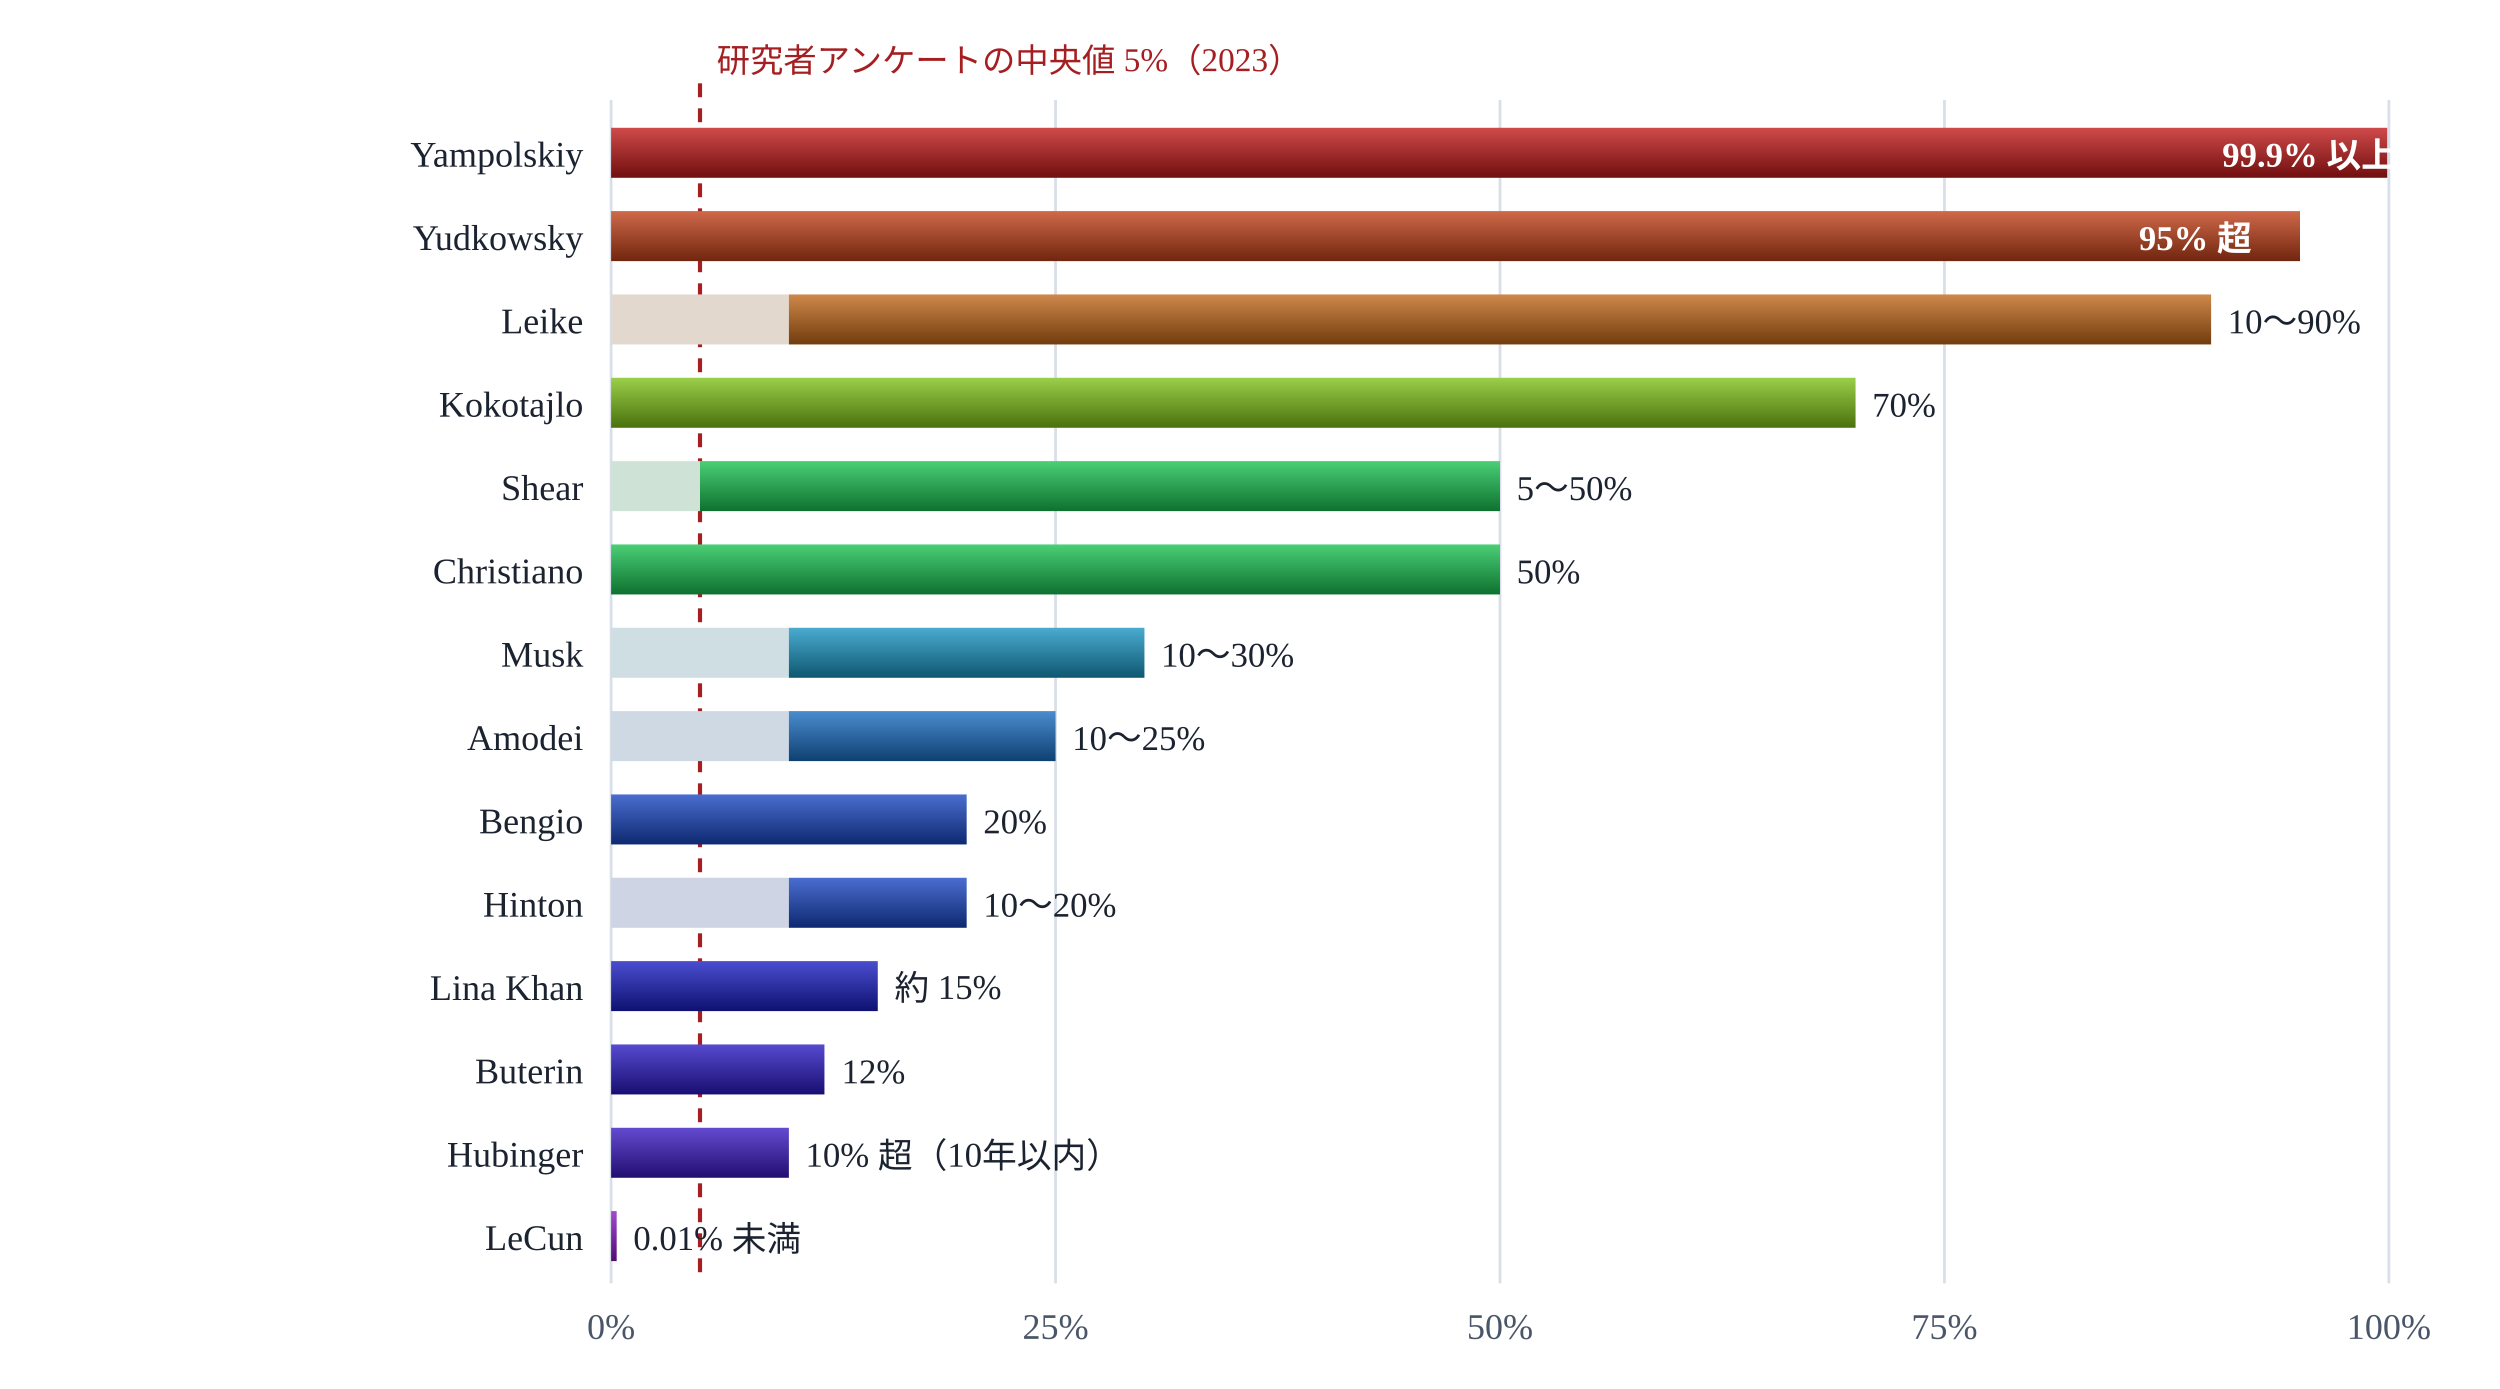
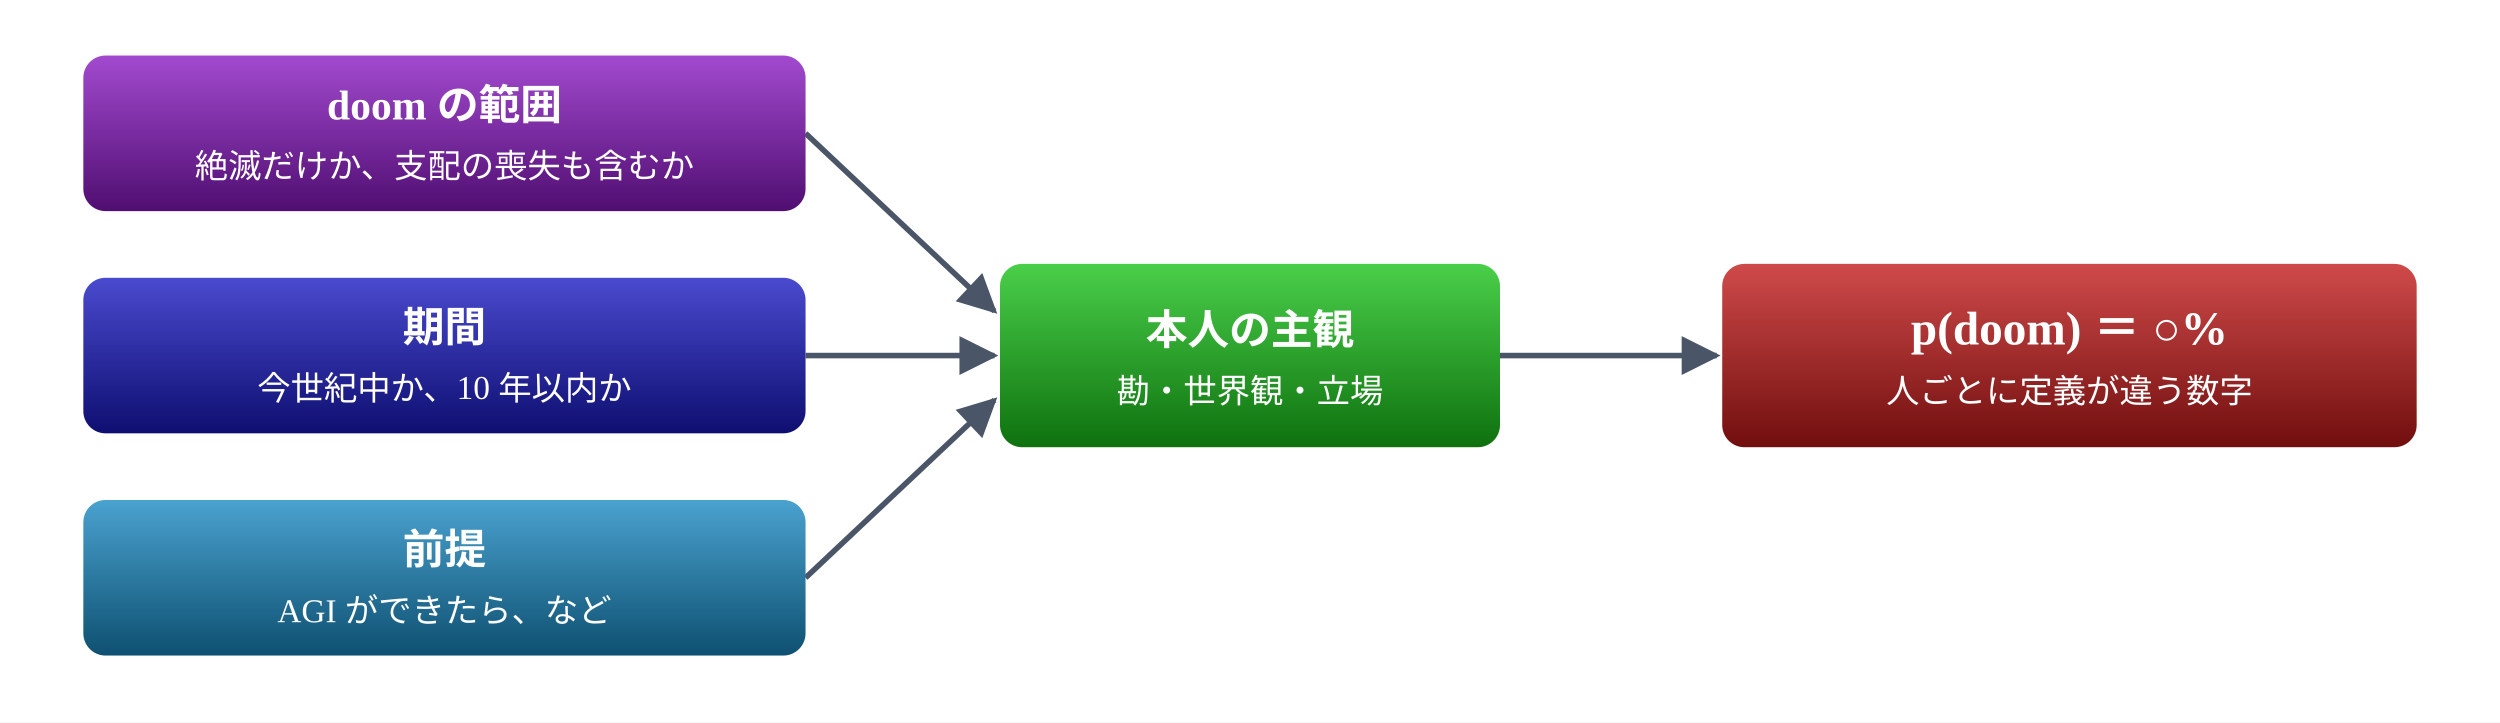
- <svg xmlns="http://www.w3.org/2000/svg" viewBox="0 0 900 500" width="900" height="500" role="img" aria-label="主要人物の p(doom) の棒グラフ">
+ <svg xmlns="http://www.w3.org/2000/svg" viewBox="0 0 900 260" width="900" height="260" role="img" aria-label="p(doom) の値が決まるまで">
  <defs>
    <linearGradient id="i1" x1="0" y1="1" x2="0" y2="0">
+       <stop offset="0" stop-color="hsl(280,78%,25%)" />
+       <stop offset="1" stop-color="hsl(280,58%,55%)" />
+     </linearGradient>
+     <linearGradient id="i2" x1="0" y1="1" x2="0" y2="0">
+       <stop offset="0" stop-color="hsl(240,78%,25%)" />
+       <stop offset="1" stop-color="hsl(240,58%,55%)" />
+     </linearGradient>
+     <linearGradient id="i3" x1="0" y1="1" x2="0" y2="0">
+       <stop offset="0" stop-color="hsl(200,78%,25%)" />
+       <stop offset="1" stop-color="hsl(200,58%,55%)" />
+     </linearGradient>
+     <linearGradient id="i4" x1="0" y1="1" x2="0" y2="0">
+       <stop offset="0" stop-color="hsl(120,78%,25%)" />
+       <stop offset="1" stop-color="hsl(120,58%,55%)" />
+     </linearGradient>
+     <linearGradient id="i5" x1="0" y1="1" x2="0" y2="0">
      <stop offset="0" stop-color="hsl(0,78%,25%)" />
      <stop offset="1" stop-color="hsl(0,58%,55%)" />
    </linearGradient>
-     <linearGradient id="i2" x1="0" y1="1" x2="0" y2="0">
-       <stop offset="0" stop-color="hsl(14,78%,25%)" />
-       <stop offset="1" stop-color="hsl(14,58%,55%)" />
-     </linearGradient>
-     <linearGradient id="i3" x1="0" y1="1" x2="0" y2="0">
-       <stop offset="0" stop-color="hsl(28,78%,25%)" />
-       <stop offset="1" stop-color="hsl(28,58%,55%)" />
-     </linearGradient>
-     <linearGradient id="i4" x1="0" y1="1" x2="0" y2="0">
-       <stop offset="0" stop-color="hsl(84,78%,25%)" />
-       <stop offset="1" stop-color="hsl(84,58%,55%)" />
-     </linearGradient>
-     <linearGradient id="i5" x1="0" y1="1" x2="0" y2="0">
-       <stop offset="0" stop-color="hsl(140,78%,25%)" />
-       <stop offset="1" stop-color="hsl(140,58%,55%)" />
-     </linearGradient>
-     <linearGradient id="i6" x1="0" y1="1" x2="0" y2="0">
-       <stop offset="0" stop-color="hsl(196,78%,25%)" />
-       <stop offset="1" stop-color="hsl(196,58%,55%)" />
-     </linearGradient>
-     <linearGradient id="i7" x1="0" y1="1" x2="0" y2="0">
-       <stop offset="0" stop-color="hsl(210,78%,25%)" />
-       <stop offset="1" stop-color="hsl(210,58%,55%)" />
-     </linearGradient>
-     <linearGradient id="i8" x1="0" y1="1" x2="0" y2="0">
-       <stop offset="0" stop-color="hsl(224,78%,25%)" />
-       <stop offset="1" stop-color="hsl(224,58%,55%)" />
-     </linearGradient>
-     <linearGradient id="i9" x1="0" y1="1" x2="0" y2="0">
-       <stop offset="0" stop-color="hsl(238,78%,25%)" />
-       <stop offset="1" stop-color="hsl(238,58%,55%)" />
-     </linearGradient>
-     <linearGradient id="i10" x1="0" y1="1" x2="0" y2="0">
-       <stop offset="0" stop-color="hsl(246,78%,25%)" />
-       <stop offset="1" stop-color="hsl(246,58%,55%)" />
-     </linearGradient>
-     <linearGradient id="i11" x1="0" y1="1" x2="0" y2="0">
-       <stop offset="0" stop-color="hsl(252,78%,25%)" />
-       <stop offset="1" stop-color="hsl(252,58%,55%)" />
-     </linearGradient>
-     <linearGradient id="i12" x1="0" y1="1" x2="0" y2="0">
-       <stop offset="0" stop-color="hsl(280,78%,25%)" />
-       <stop offset="1" stop-color="hsl(280,58%,55%)" />
-     </linearGradient>
+     <marker id="i6" viewBox="0 0 10 10" refX="9" refY="5" markerWidth="7" markerHeight="7" orient="auto">
+       <path d="M0,0 L10,5 L0,10 z" fill="#4a5568" />
+     </marker>
  </defs>
  <rect width="100%" height="100%" fill="#ffffff" />
-   <rect width="900" height="500" fill="#ffffff" />
-   <g stroke="#d9dfe8" stroke-width="1">
-     <line x1="220" y1="36" x2="220" y2="462" />
-     <line x1="380" y1="36" x2="380" y2="462" />
-     <line x1="540" y1="36" x2="540" y2="462" />
-     <line x1="700" y1="36" x2="700" y2="462" />
-     <line x1="860" y1="36" x2="860" y2="462" />
+   <rect width="900" height="260" fill="#ffffff" />
+   <g stroke="#4a5568" stroke-width="2" marker-end="url(#i6)">
+     <line x1="290" y1="48" x2="358" y2="112" />
+     <line x1="290" y1="128" x2="358" y2="128" />
+     <line x1="290" y1="208" x2="358" y2="144" />
+     <line x1="540" y1="128" x2="618" y2="128" />
  </g>
-   <g font-size="13" fill="#4a5568" text-anchor="middle">
-     <text x="220" y="482">0%</text>
-     <text x="380" y="482">25%</text>
-     <text x="540" y="482">50%</text>
-     <text x="700" y="482">75%</text>
-     <text x="860" y="482">100%</text>
-   </g>
-   <line x1="252" y1="30" x2="252" y2="462" stroke="#a51f22" stroke-width="1.5" stroke-dasharray="5 4" />
-   <text x="258" y="26" font-size="12" fill="#a51f22">研究者アンケートの中央値 5%（2023）</text>
-   <g font-size="13" fill="#1c2330" text-anchor="end">
-     <text x="210" y="60">Yampolskiy</text>
-     <text x="210" y="90">Yudkowsky</text>
-     <text x="210" y="120">Leike</text>
-     <text x="210" y="150">Kokotajlo</text>
-     <text x="210" y="180">Shear</text>
-     <text x="210" y="210">Christiano</text>
-     <text x="210" y="240">Musk</text>
-     <text x="210" y="270">Amodei</text>
-     <text x="210" y="300">Bengio</text>
-     <text x="210" y="330">Hinton</text>
-     <text x="210" y="360">Lina Khan</text>
-     <text x="210" y="390">Buterin</text>
-     <text x="210" y="420">Hubinger</text>
-     <text x="210" y="450">LeCun</text>
-   </g>
-   <rect x="220" y="106" width="64" height="18" fill="hsl(28,28%,85%)" />
-   <rect x="220" y="166" width="32" height="18" fill="hsl(140,28%,85%)" />
-   <rect x="220" y="226" width="64" height="18" fill="hsl(196,28%,85%)" />
-   <rect x="220" y="256" width="64" height="18" fill="hsl(210,28%,85%)" />
-   <rect x="220" y="316" width="64" height="18" fill="hsl(224,28%,85%)" />
-   <rect x="220" y="46" width="639.4" height="18" fill="url(#i1)" />
-   <rect x="220" y="76" width="608" height="18" fill="url(#i2)" />
-   <rect x="284" y="106" width="512" height="18" fill="url(#i3)" />
-   <rect x="220" y="136" width="448" height="18" fill="url(#i4)" />
-   <rect x="252" y="166" width="288" height="18" fill="url(#i5)" />
-   <rect x="220" y="196" width="320" height="18" fill="url(#i5)" />
-   <rect x="284" y="226" width="128" height="18" fill="url(#i6)" />
-   <rect x="284" y="256" width="96" height="18" fill="url(#i7)" />
-   <rect x="220" y="286" width="128" height="18" fill="url(#i8)" />
-   <rect x="284" y="316" width="64" height="18" fill="url(#i8)" />
-   <rect x="220" y="346" width="96" height="18" fill="url(#i9)" />
-   <rect x="220" y="376" width="76.8" height="18" fill="url(#i10)" />
-   <rect x="220" y="406" width="64" height="18" fill="url(#i11)" />
-   <rect x="220" y="436" width="2" height="18" fill="url(#i12)" />
-   <g font-size="12.5" fill="#1c2330">
-     <text x="800" y="60" fill="#ffffff" font-weight="700">99.9% 以上</text>
-     <text x="770" y="90" fill="#ffffff" font-weight="700">95% 超</text>
-     <text x="802" y="120">10〜90%</text>
-     <text x="674" y="150">70%</text>
-     <text x="546" y="180">5〜50%</text>
-     <text x="546" y="210">50%</text>
-     <text x="418" y="240">10〜30%</text>
-     <text x="386" y="270">10〜25%</text>
-     <text x="354" y="300">20%</text>
-     <text x="354" y="330">10〜20%</text>
-     <text x="322" y="360">約 15%</text>
-     <text x="303" y="390">12%</text>
-     <text x="290" y="420">10% 超（10年以内）</text>
-     <text x="228" y="450">0.01% 未満</text>
+   <rect x="30" y="20" width="260" height="56" rx="8" fill="url(#i1)" />
+   <rect x="30" y="100" width="260" height="56" rx="8" fill="url(#i2)" />
+   <rect x="30" y="180" width="260" height="56" rx="8" fill="url(#i3)" />
+   <rect x="360" y="95" width="180" height="66" rx="8" fill="url(#i4)" />
+   <rect x="620" y="95" width="250" height="66" rx="8" fill="url(#i5)" />
+   <g fill="#ffffff" text-anchor="middle">
+     <text x="160" y="43" font-size="15" font-weight="700">doom の範囲</text>
+     <text x="160" y="64" font-size="12">絶滅だけか、支配の喪失も含むか</text>
+     <text x="160" y="123" font-size="15" font-weight="700">期間</text>
+     <text x="160" y="144" font-size="12">今世紀中か、10 年以内か</text>
+     <text x="160" y="203" font-size="15" font-weight="700">前提</text>
+     <text x="160" y="224" font-size="12">AGI ができたら、など</text>
+     <text x="450" y="124" font-size="15" font-weight="700">本人の主観</text>
+     <text x="450" y="145" font-size="12">勘・世界観・立場</text>
+     <text x="745" y="124" font-size="17" font-weight="700">p(doom) ＝ ○%</text>
+     <text x="745" y="145" font-size="12">人ごとに定義が違う数字</text>
  </g>
</svg>
